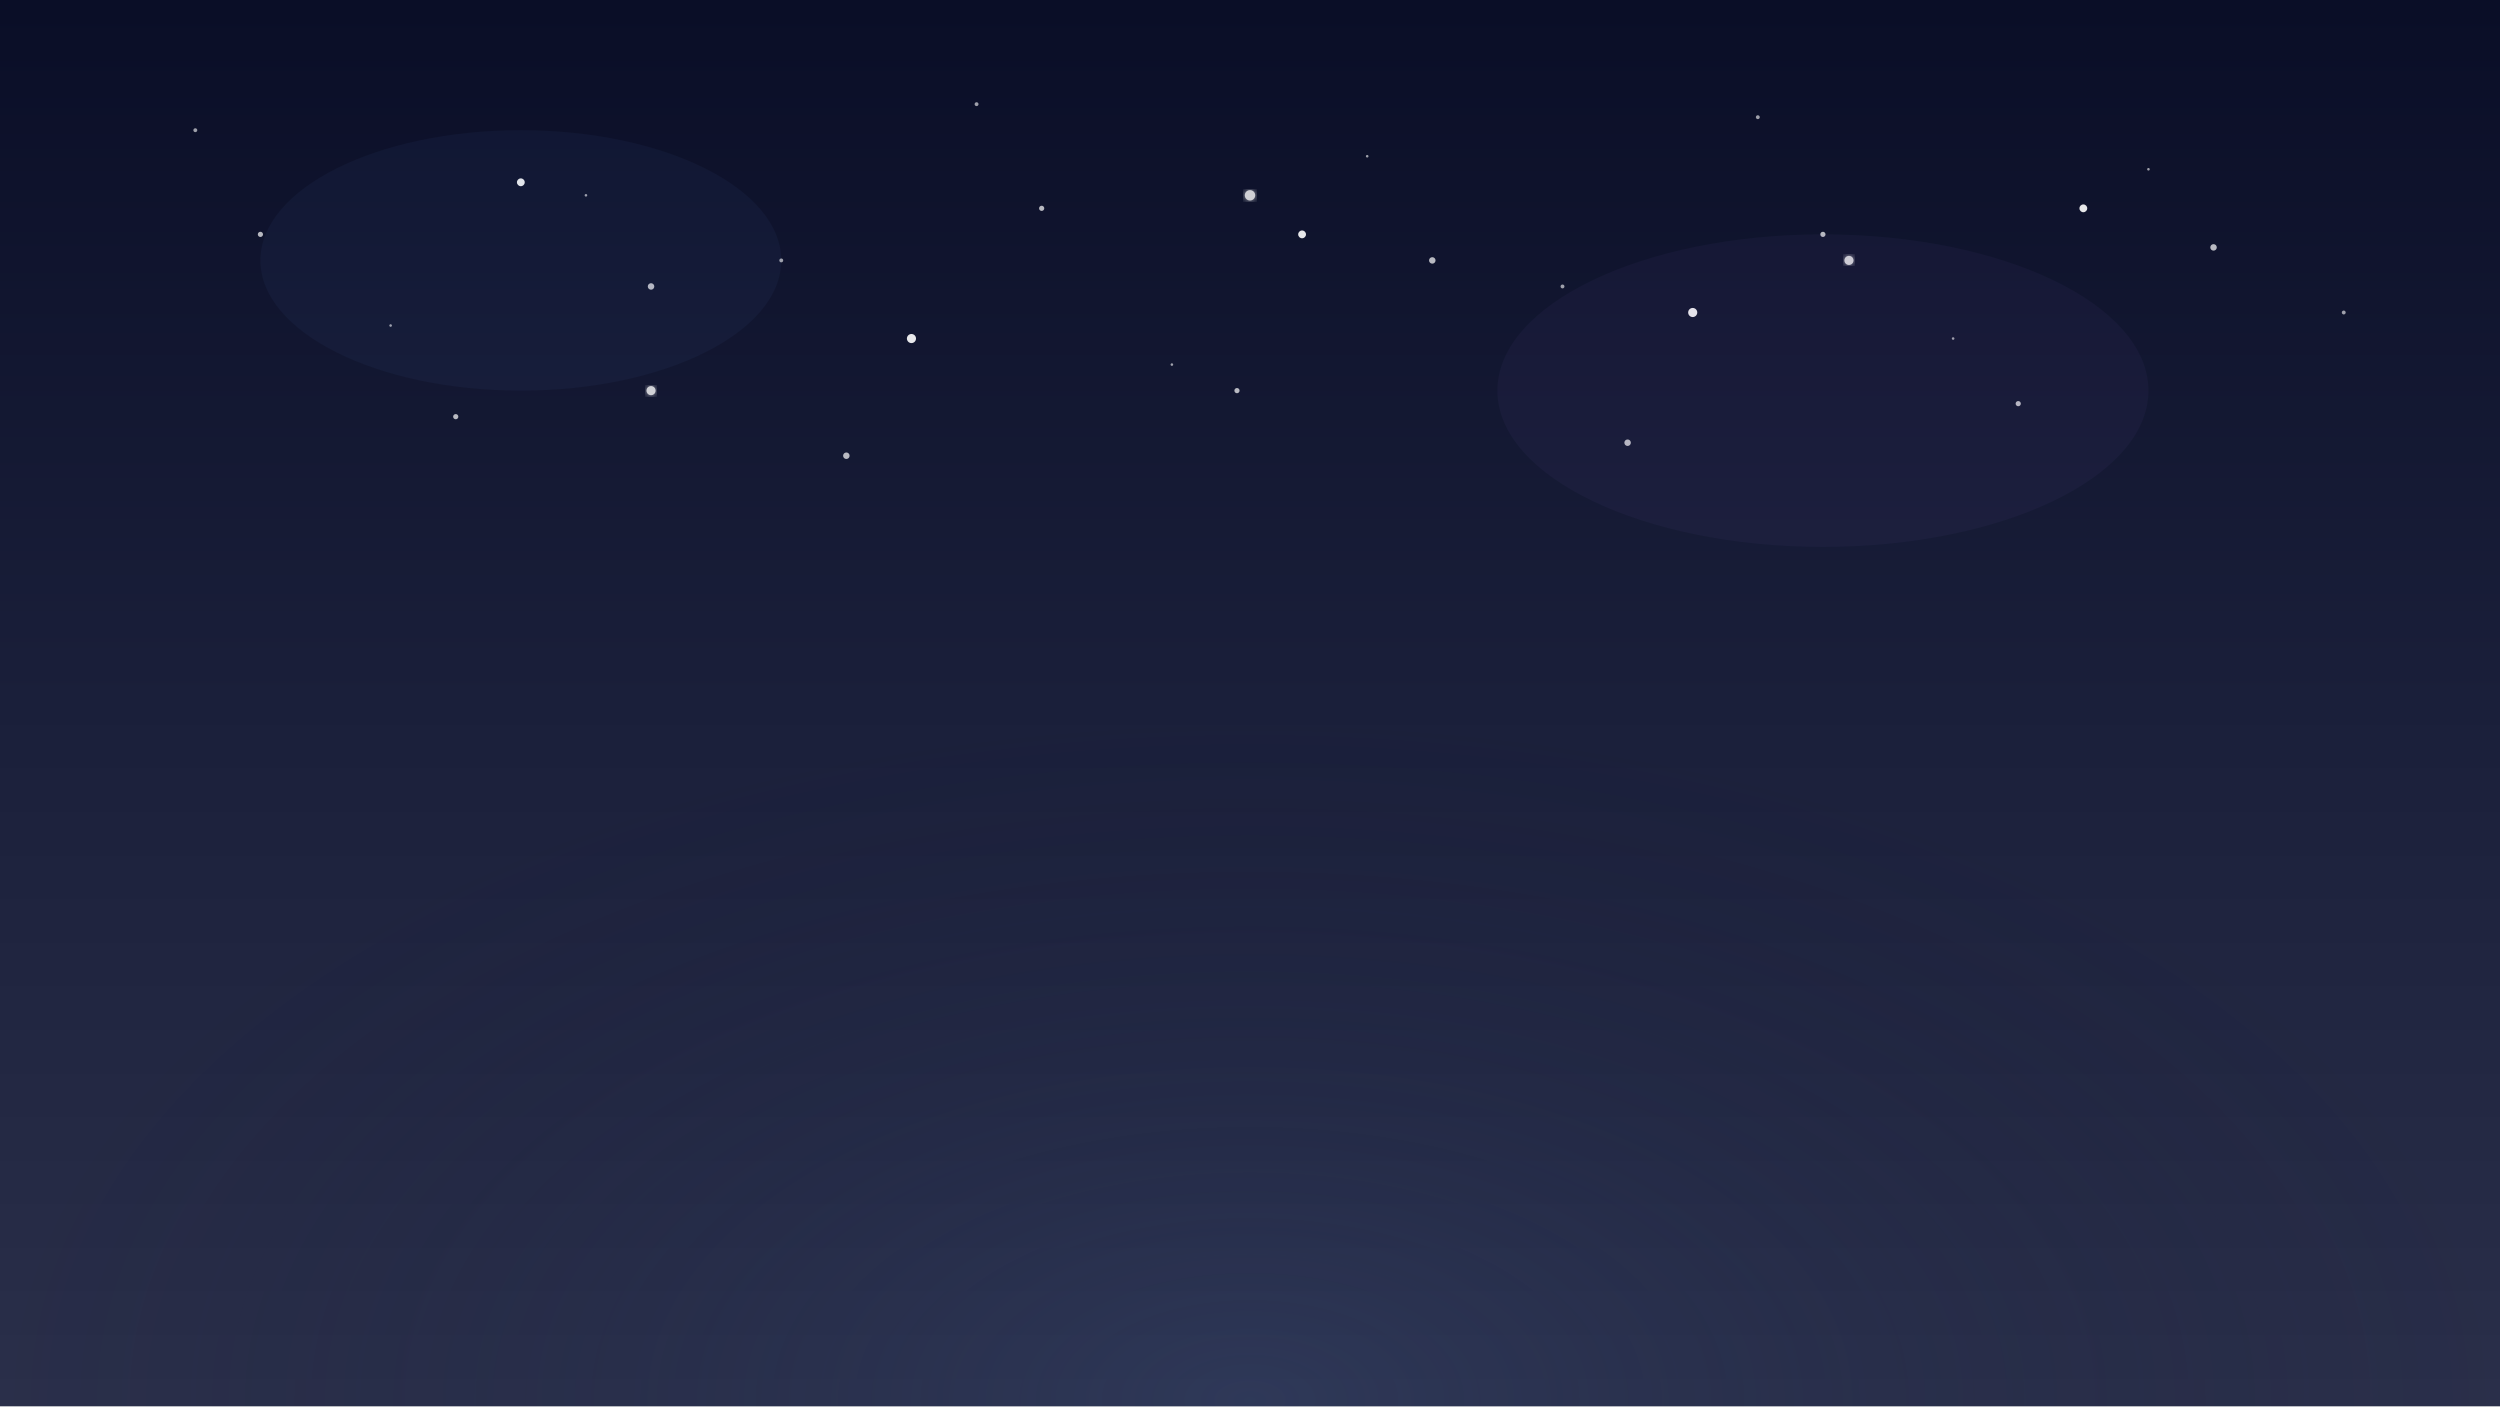
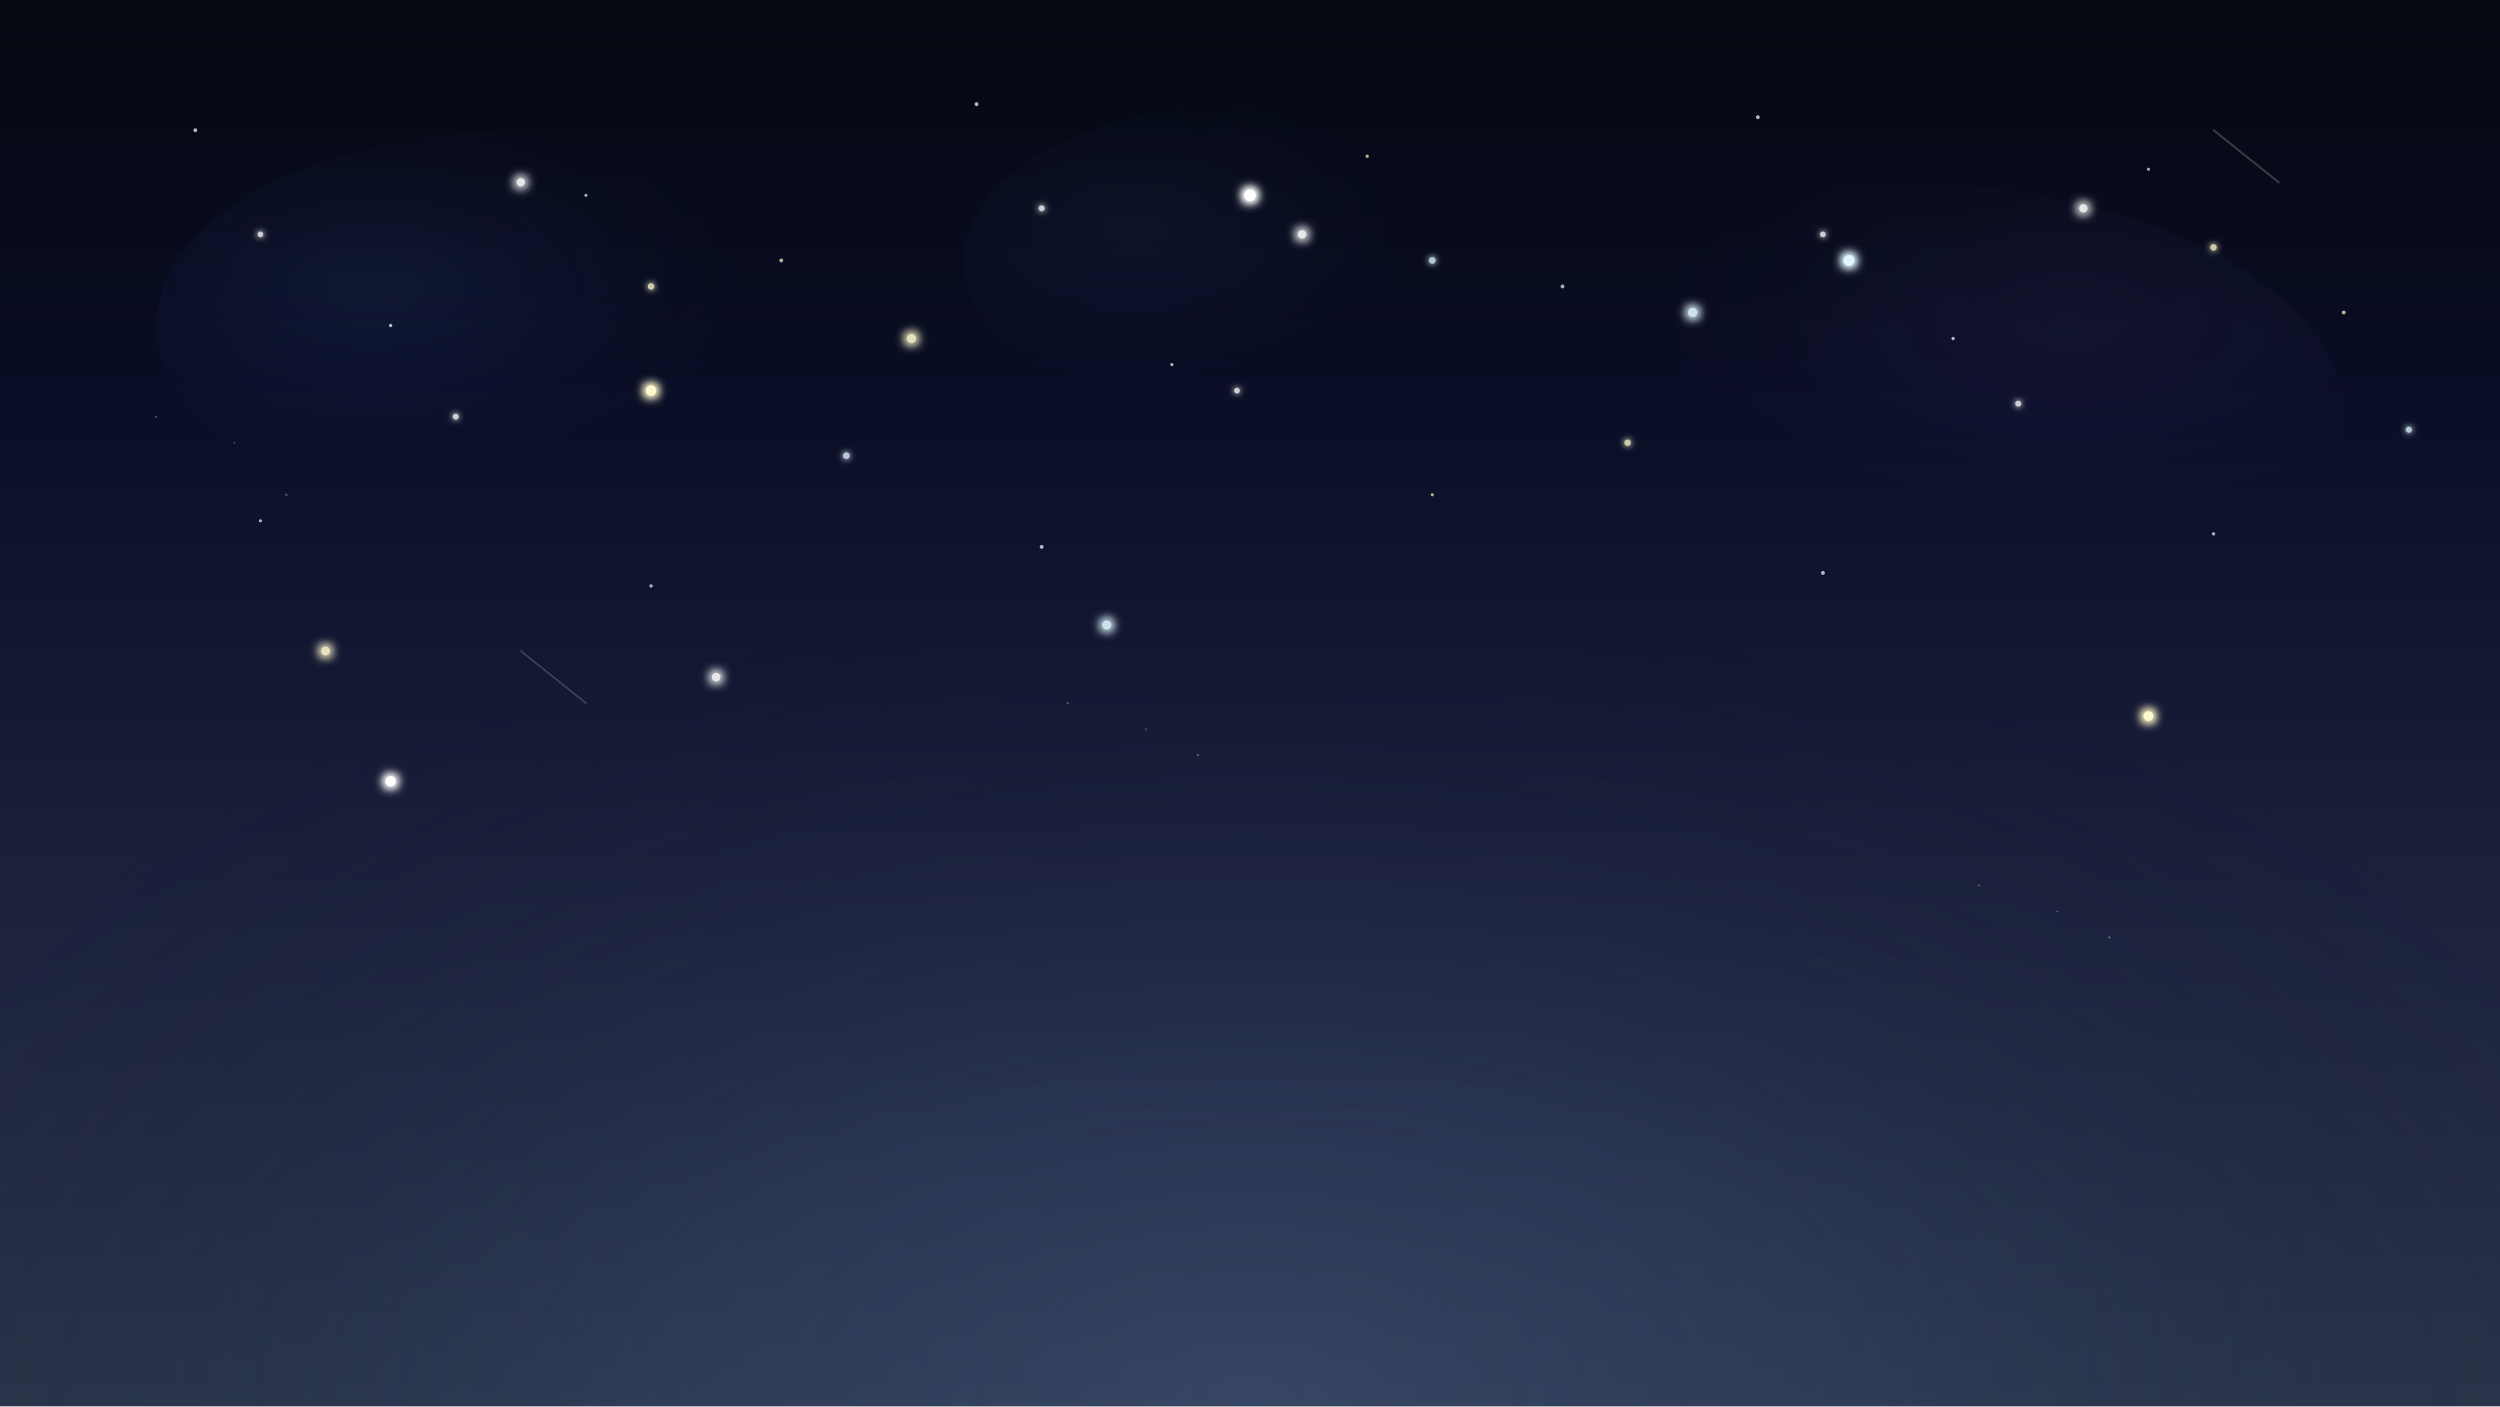
- <svg xmlns="http://www.w3.org/2000/svg" preserveAspectRatio="xMidYMid slice" viewBox="0 0 1920 1080">
+ <svg xmlns="http://www.w3.org/2000/svg" preserveAspectRatio="xMidYMid slice" viewBox="0 0 1920 1080" aria-labelledby="nightSkyTitle nightSkyDesc" role="img">
  <defs>
-     <radialGradient id="city-glow" cx="50%" cy="100%" r="50%">
-       <stop offset="0%" style="stop-color:#3a4f7a;stop-opacity:.3" />
+     <linearGradient id="nightGradient" x1="0%" x2="0%" y1="0%" y2="100%">
+       <stop offset="0%" style="stop-color:#050810;stop-opacity:1" />
+       <stop offset="30%" style="stop-color:#0a0e27;stop-opacity:1" />
+       <stop offset="60%" style="stop-color:#1a1f3a;stop-opacity:1" />
+       <stop offset="100%" style="stop-color:#2a354a;stop-opacity:1" />
+     </linearGradient>
+     <radialGradient id="cityGlow" cx="50%" cy="100%" r="60%">
+       <stop offset="0%" style="stop-color:#4a5f8a;stop-opacity:0.4" />
+       <stop offset="40%" style="stop-color:#3a4f7a;stop-opacity:0.25" />
      <stop offset="100%" style="stop-color:#0a0e27;stop-opacity:0" />
    </radialGradient>
-     <linearGradient id="night-gradient" x1="0%" x2="0%" y1="0%" y2="100%">
-       <stop offset="0%" style="stop-color:#0a0e27;stop-opacity:1" />
-       <stop offset="50%" style="stop-color:#1a1f3a;stop-opacity:1" />
-       <stop offset="100%" style="stop-color:#2a2f4a;stop-opacity:1" />
-     </linearGradient>
-     <style>
-             @keyframes twinkle{0%,to{opacity:.3}50%{opacity:1}}@keyframes twinkle-slow{0%,to{opacity:.2}50%{opacity:.8}}@keyframes twinkle-fast{0%,to{opacity:.4}50%{opacity:1}}
-         </style>
-   </defs>
-   <path fill="url(#night-gradient)" d="M0 0h1920v1080H0z" />
-   <path fill="url(#city-glow)" d="M0 0h1920v1080H0z" />
-   <g opacity=".6" style="animation:twinkle 3s ease-in-out infinite">
-     <circle cx="150" cy="100" r="1.5" fill="#fff" />
-     <circle cx="450" cy="150" r="1" fill="#fff" />
-     <circle cx="750" cy="80" r="1.5" fill="#fff" />
-     <circle cx="1050" cy="120" r="1" fill="#fff" />
-     <circle cx="1350" cy="90" r="1.5" fill="#fff" />
-     <circle cx="1650" cy="130" r="1" fill="#fff" />
-     <circle cx="300" cy="250" r="1" fill="#fff" />
-     <circle cx="600" cy="200" r="1.5" fill="#fff" />
-     <circle cx="900" cy="280" r="1" fill="#fff" />
-     <circle cx="1200" cy="220" r="1.5" fill="#fff" />
-     <circle cx="1500" cy="260" r="1" fill="#fff" />
-     <circle cx="1800" cy="240" r="1.5" fill="#fff" />
-   </g>
-   <g opacity=".7" style="animation:twinkle-slow 4s ease-in-out infinite">
-     <circle cx="200" cy="180" r="2" fill="#fff" />
-     <circle cx="500" cy="220" r="2.5" fill="#fff" />
-     <circle cx="800" cy="160" r="2" fill="#fff" />
-     <circle cx="1100" cy="200" r="2.5" fill="#fff" />
-     <circle cx="1400" cy="180" r="2" fill="#fff" />
-     <circle cx="1700" cy="190" r="2.5" fill="#fff" />
-     <circle cx="350" cy="320" r="2" fill="#fff" />
-     <circle cx="650" cy="350" r="2.5" fill="#fff" />
-     <circle cx="950" cy="300" r="2" fill="#fff" />
-     <circle cx="1250" cy="340" r="2.5" fill="#fff" />
-     <circle cx="1550" cy="310" r="2" fill="#fff" />
-   </g>
-   <g opacity=".9" style="animation:twinkle-fast 2s ease-in-out infinite">
-     <circle cx="400" cy="140" r="3" fill="#fff" />
-     <circle cx="700" cy="260" r="3.5" fill="#fff" />
-     <circle cx="1000" cy="180" r="3" fill="#fff" />
-     <circle cx="1300" cy="240" r="3.5" fill="#fff" />
-     <circle cx="1600" cy="160" r="3" fill="#fff" />
-   </g>
-   <g opacity=".8">
-     <circle cx="960" cy="150" r="4" fill="#fff" filter="url(#star-glow)" />
-     <circle cx="500" cy="300" r="3.5" fill="#fff" filter="url(#star-glow)" />
-     <circle cx="1420" cy="200" r="3.5" fill="#fff" filter="url(#star-glow)" />
-   </g>
-   <defs>
-     <filter id="star-glow">
-       <feGaussianBlur result="coloredBlur" stdDeviation="3" />
+     <radialGradient id="nebula1" cx="30%" cy="40%" r="50%">
+       <stop offset="0%" style="stop-color:#6495ed;stop-opacity:0.15" />
+       <stop offset="50%" style="stop-color:#4169e1;stop-opacity:0.08" />
+       <stop offset="100%" style="stop-color:#1e3a8a;stop-opacity:0" />
+     </radialGradient>
+     <radialGradient id="nebula2" cx="70%" cy="30%" r="45%">
+       <stop offset="0%" style="stop-color:#9370db;stop-opacity:0.12" />
+       <stop offset="50%" style="stop-color:#7b68ee;stop-opacity:0.06" />
+       <stop offset="100%" style="stop-color:#4b0082;stop-opacity:0" />
+     </radialGradient>
+     <filter id="starGlow" x="-200%" y="-200%" width="500%" height="500%">
+       <feGaussianBlur in="SourceGraphic" stdDeviation="4" result="blur" />
+       <feComponentTransfer in="blur" result="glow">
+         <feFuncA type="linear" slope="2" />
+       </feComponentTransfer>
      <feMerge>
-         <feMergeNode in="coloredBlur" />
+         <feMergeNode in="glow" />
+         <feMergeNode in="glow" />
        <feMergeNode in="SourceGraphic" />
      </feMerge>
    </filter>
+     <filter id="softStarGlow" x="-150%" y="-150%" width="400%" height="400%">
+       <feGaussianBlur in="SourceGraphic" stdDeviation="2.5" result="blur" />
+       <feComponentTransfer in="blur" result="glow">
+         <feFuncA type="linear" slope="1.5" />
+       </feComponentTransfer>
+       <feMerge>
+         <feMergeNode in="glow" />
+         <feMergeNode in="SourceGraphic" />
+       </feMerge>
+     </filter>
+     <style>
+             @keyframes twinkle{0%,to{opacity:.25}50%{opacity:1}}
+             @keyframes twinkle-slow{0%,to{opacity:.15}50%{opacity:.85}}
+             @keyframes twinkle-fast{0%,to{opacity:.35}50%{opacity:1}}
+             @keyframes twinkle-bright{0%,to{opacity:.5}50%{opacity:1}}
+         </style>
  </defs>
-   <g opacity=".05">
-     <ellipse cx="400" cy="200" fill="#6495ed" rx="200" ry="100" />
-     <ellipse cx="1400" cy="300" fill="#9370db" rx="250" ry="120" />
+   <rect width="1920" height="1080" fill="url(#nightGradient)" />
+   <rect width="1920" height="1080" fill="url(#cityGlow)" />
+   <ellipse cx="400" cy="250" fill="url(#nebula1)" rx="280" ry="150" opacity="0.6" />
+   <ellipse cx="1450" cy="320" fill="url(#nebula2)" rx="350" ry="180" opacity="0.5" />
+   <ellipse cx="960" cy="200" fill="url(#nebula1)" rx="220" ry="120" opacity="0.4" />
+   <g opacity="0.7" style="animation:twinkle-fast 2s ease-in-out infinite">
+     <circle cx="150" cy="100" r="1.5" fill="#fff" />
+     <circle cx="450" cy="150" r="1.2" fill="#e0f7ff" />
+     <circle cx="750" cy="80" r="1.5" fill="#fff" />
+     <circle cx="1050" cy="120" r="1.3" fill="#fffacd" />
+     <circle cx="1350" cy="90" r="1.5" fill="#fff" />
+     <circle cx="1650" cy="130" r="1.2" fill="#e0f7ff" />
+     <circle cx="300" cy="250" r="1.3" fill="#fff" />
+     <circle cx="600" cy="200" r="1.5" fill="#fffacd" />
+     <circle cx="900" cy="280" r="1.2" fill="#fff" />
+     <circle cx="1200" cy="220" r="1.5" fill="#e0f7ff" />
+     <circle cx="1500" cy="260" r="1.3" fill="#fff" />
+     <circle cx="1800" cy="240" r="1.5" fill="#fffacd" />
+     <circle cx="200" cy="400" r="1.2" fill="#fff" />
+     <circle cx="500" cy="450" r="1.3" fill="#e0f7ff" />
+     <circle cx="800" cy="420" r="1.5" fill="#fff" />
+     <circle cx="1100" cy="380" r="1.2" fill="#fffacd" />
+     <circle cx="1400" cy="440" r="1.5" fill="#fff" />
+     <circle cx="1700" cy="410" r="1.3" fill="#e0f7ff" />
+   </g>
+   <g opacity="0.8" style="animation:twinkle-slow 4s ease-in-out infinite">
+     <circle cx="200" cy="180" r="2.2" fill="#fff" filter="url(#softStarGlow)" />
+     <circle cx="500" cy="220" r="2.5" fill="#fffacd" filter="url(#softStarGlow)" />
+     <circle cx="800" cy="160" r="2.3" fill="#fff" filter="url(#softStarGlow)" />
+     <circle cx="1100" cy="200" r="2.6" fill="#e0f7ff" filter="url(#softStarGlow)" />
+     <circle cx="1400" cy="180" r="2.2" fill="#fff" filter="url(#softStarGlow)" />
+     <circle cx="1700" cy="190" r="2.5" fill="#fffacd" filter="url(#softStarGlow)" />
+     <circle cx="350" cy="320" r="2.3" fill="#fff" filter="url(#softStarGlow)" />
+     <circle cx="650" cy="350" r="2.6" fill="#e0f7ff" filter="url(#softStarGlow)" />
+     <circle cx="950" cy="300" r="2.2" fill="#fff" filter="url(#softStarGlow)" />
+     <circle cx="1250" cy="340" r="2.5" fill="#fffacd" filter="url(#softStarGlow)" />
+     <circle cx="1550" cy="310" r="2.3" fill="#fff" filter="url(#softStarGlow)" />
+     <circle cx="1850" cy="330" r="2.4" fill="#e0f7ff" filter="url(#softStarGlow)" />
+   </g>
+   <g opacity="0.9" style="animation:twinkle 3s ease-in-out infinite">
+     <circle cx="400" cy="140" r="3.2" fill="#fff" filter="url(#starGlow)" />
+     <circle cx="700" cy="260" r="3.5" fill="#fffacd" filter="url(#starGlow)" />
+     <circle cx="1000" cy="180" r="3.3" fill="#fff" filter="url(#starGlow)" />
+     <circle cx="1300" cy="240" r="3.6" fill="#e0f7ff" filter="url(#starGlow)" />
+     <circle cx="1600" cy="160" r="3.2" fill="#fff" filter="url(#starGlow)" />
+     <circle cx="250" cy="500" r="3.4" fill="#fffacd" filter="url(#starGlow)" />
+     <circle cx="550" cy="520" r="3.3" fill="#fff" filter="url(#starGlow)" />
+     <circle cx="850" cy="480" r="3.5" fill="#e0f7ff" filter="url(#starGlow)" />
+   </g>
+   <g opacity="1" style="animation:twinkle-bright 2.5s ease-in-out infinite">
+     <circle cx="960" cy="150" r="4.5" fill="#fff" filter="url(#starGlow)" />
+     <circle cx="500" cy="300" r="4" fill="#fffacd" filter="url(#starGlow)" />
+     <circle cx="1420" cy="200" r="4.2" fill="#e0f7ff" filter="url(#starGlow)" />
+     <circle cx="300" cy="600" r="4" fill="#fff" filter="url(#starGlow)" />
+     <circle cx="1650" cy="550" r="3.8" fill="#fffacd" filter="url(#starGlow)" />
+   </g>
+   <g opacity="0.3">
+     <circle cx="120" cy="320" r="0.8" fill="#fff" />
+     <circle cx="180" cy="340" r="0.7" fill="#fff" />
+     <circle cx="220" cy="380" r="0.9" fill="#fff" />
+     <circle cx="820" cy="540" r="0.8" fill="#fff" />
+     <circle cx="880" cy="560" r="0.7" fill="#fff" />
+     <circle cx="920" cy="580" r="0.9" fill="#fff" />
+     <circle cx="1520" cy="680" r="0.8" fill="#fff" />
+     <circle cx="1580" cy="700" r="0.7" fill="#fff" />
+     <circle cx="1620" cy="720" r="0.9" fill="#fff" />
+   </g>
+   <g opacity="0.2">
+     <line x1="1700" x2="1750" y1="100" y2="140" stroke="#fff" stroke-linecap="round" stroke-width="1.5" />
+     <line x1="400" x2="450" y1="500" y2="540" stroke="#fffacd" stroke-linecap="round" stroke-width="1.2" />
  </g>
</svg>
